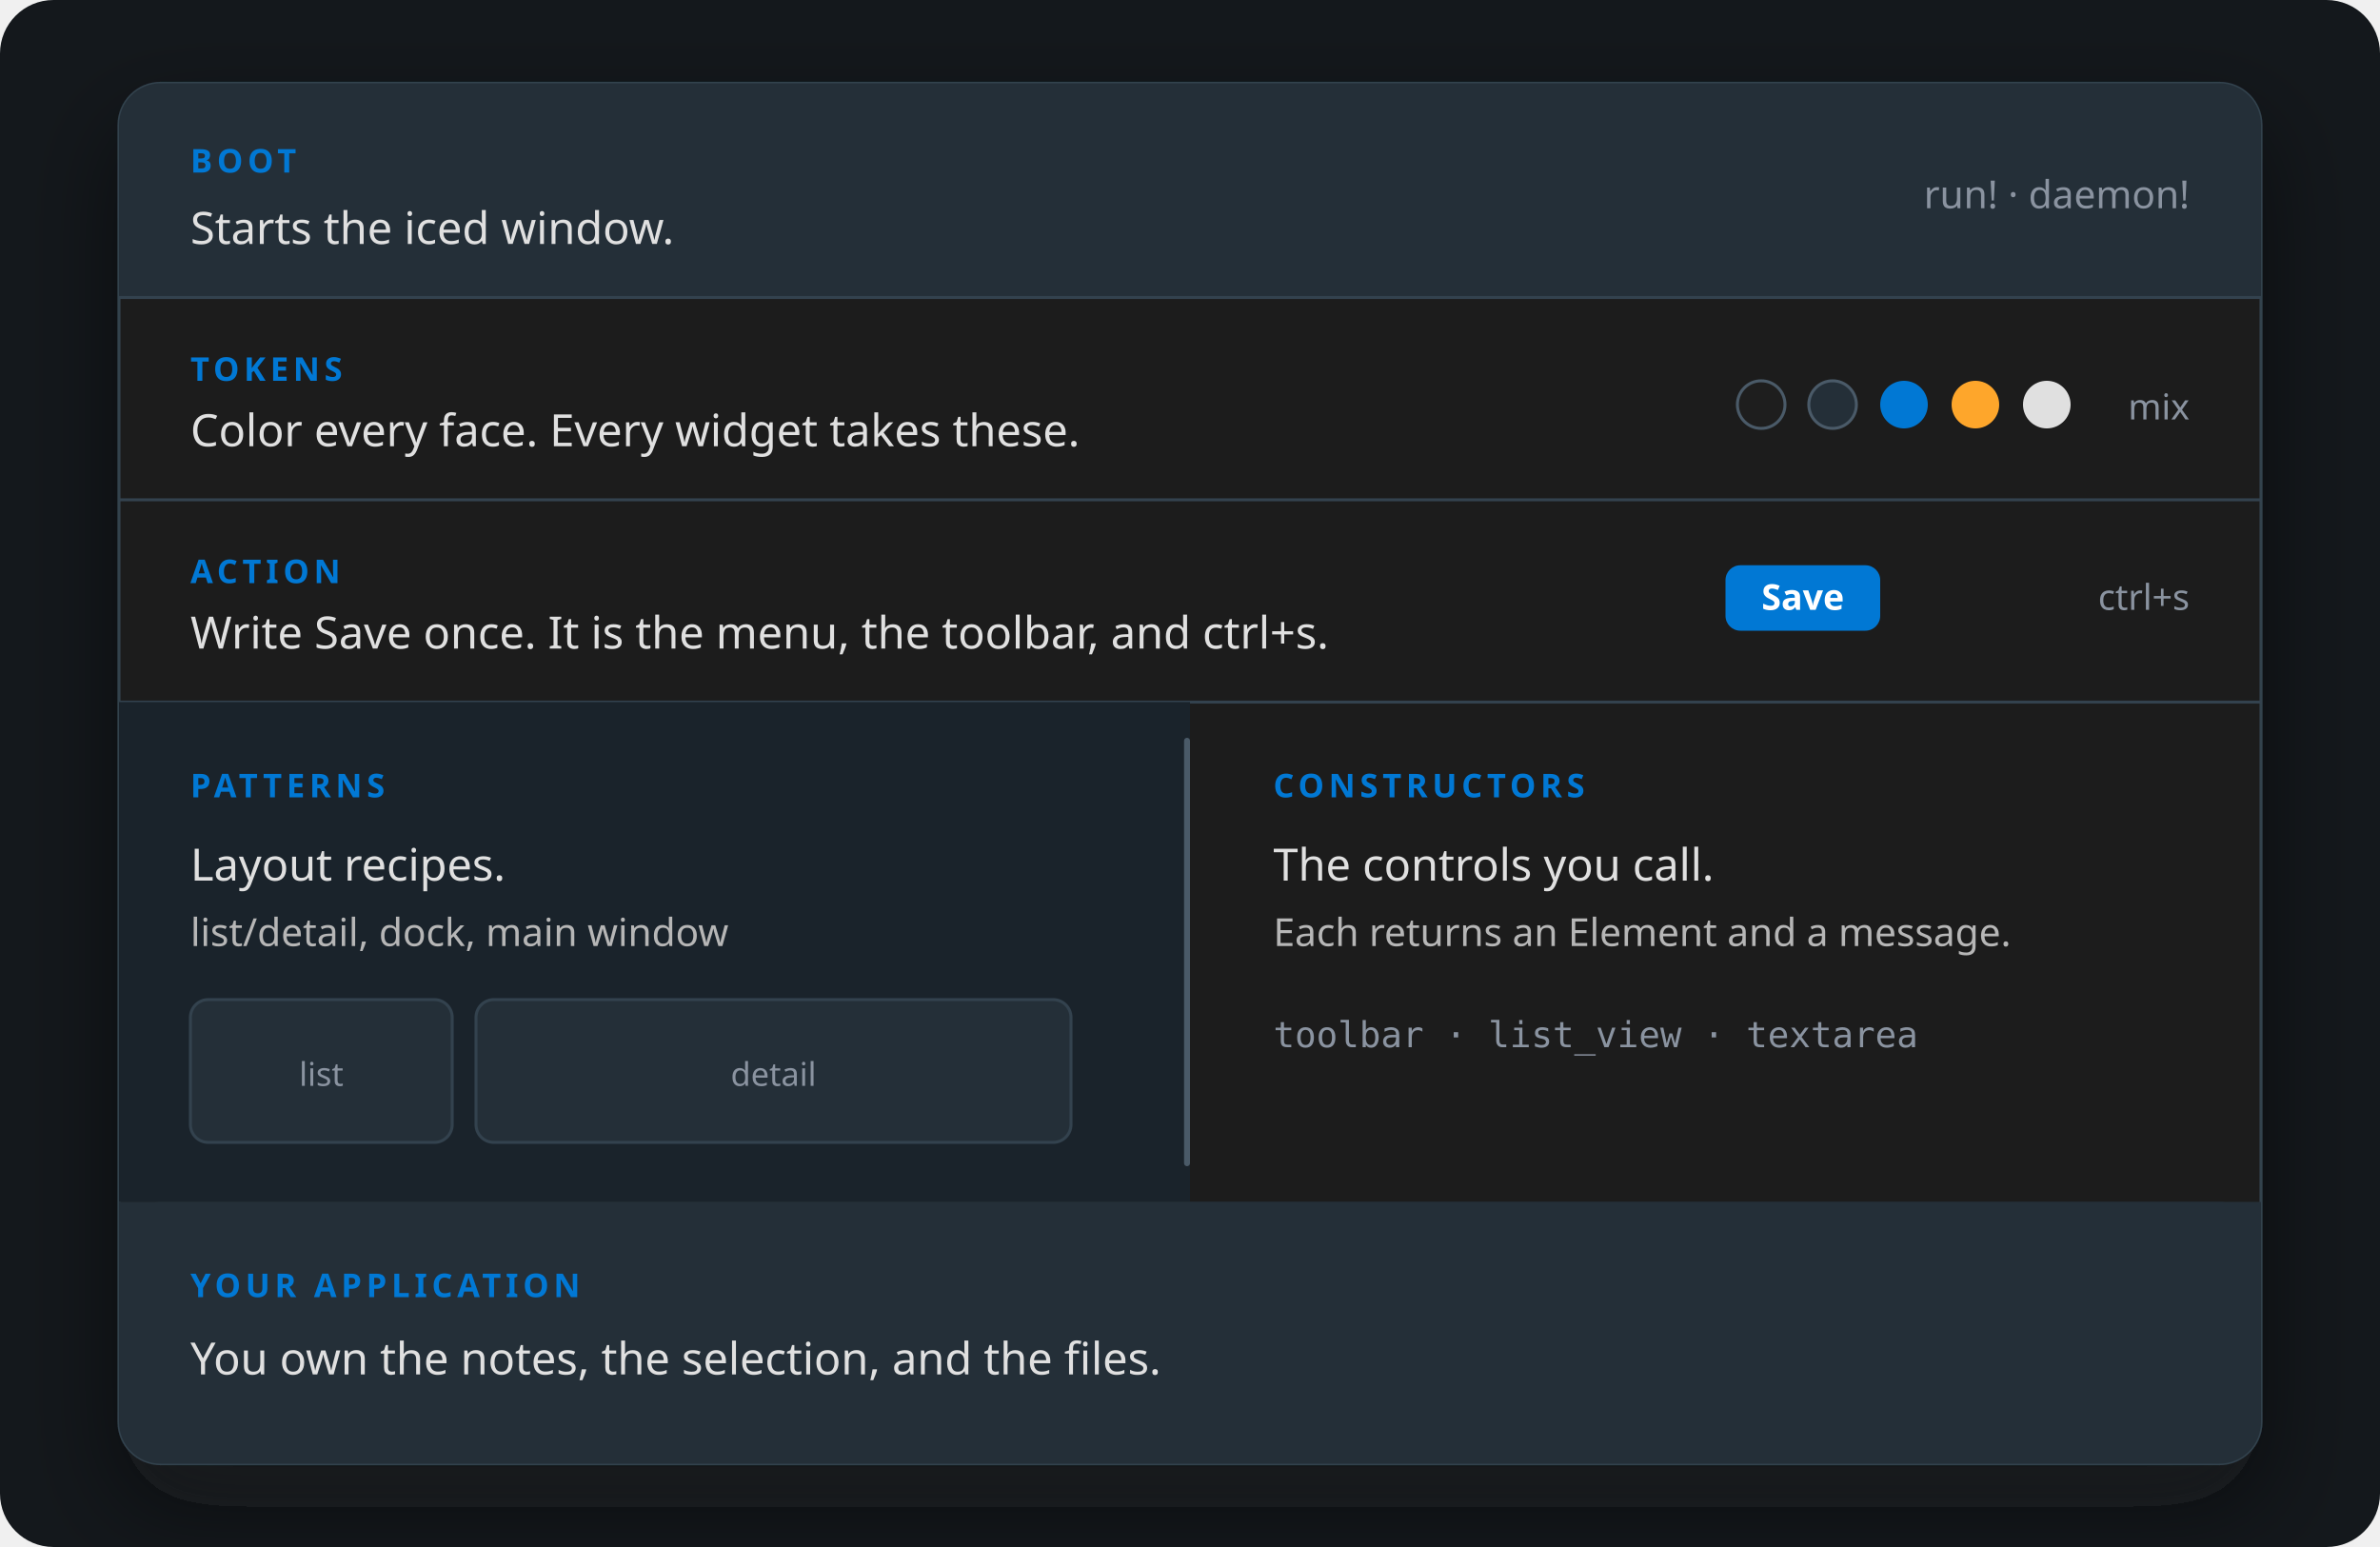
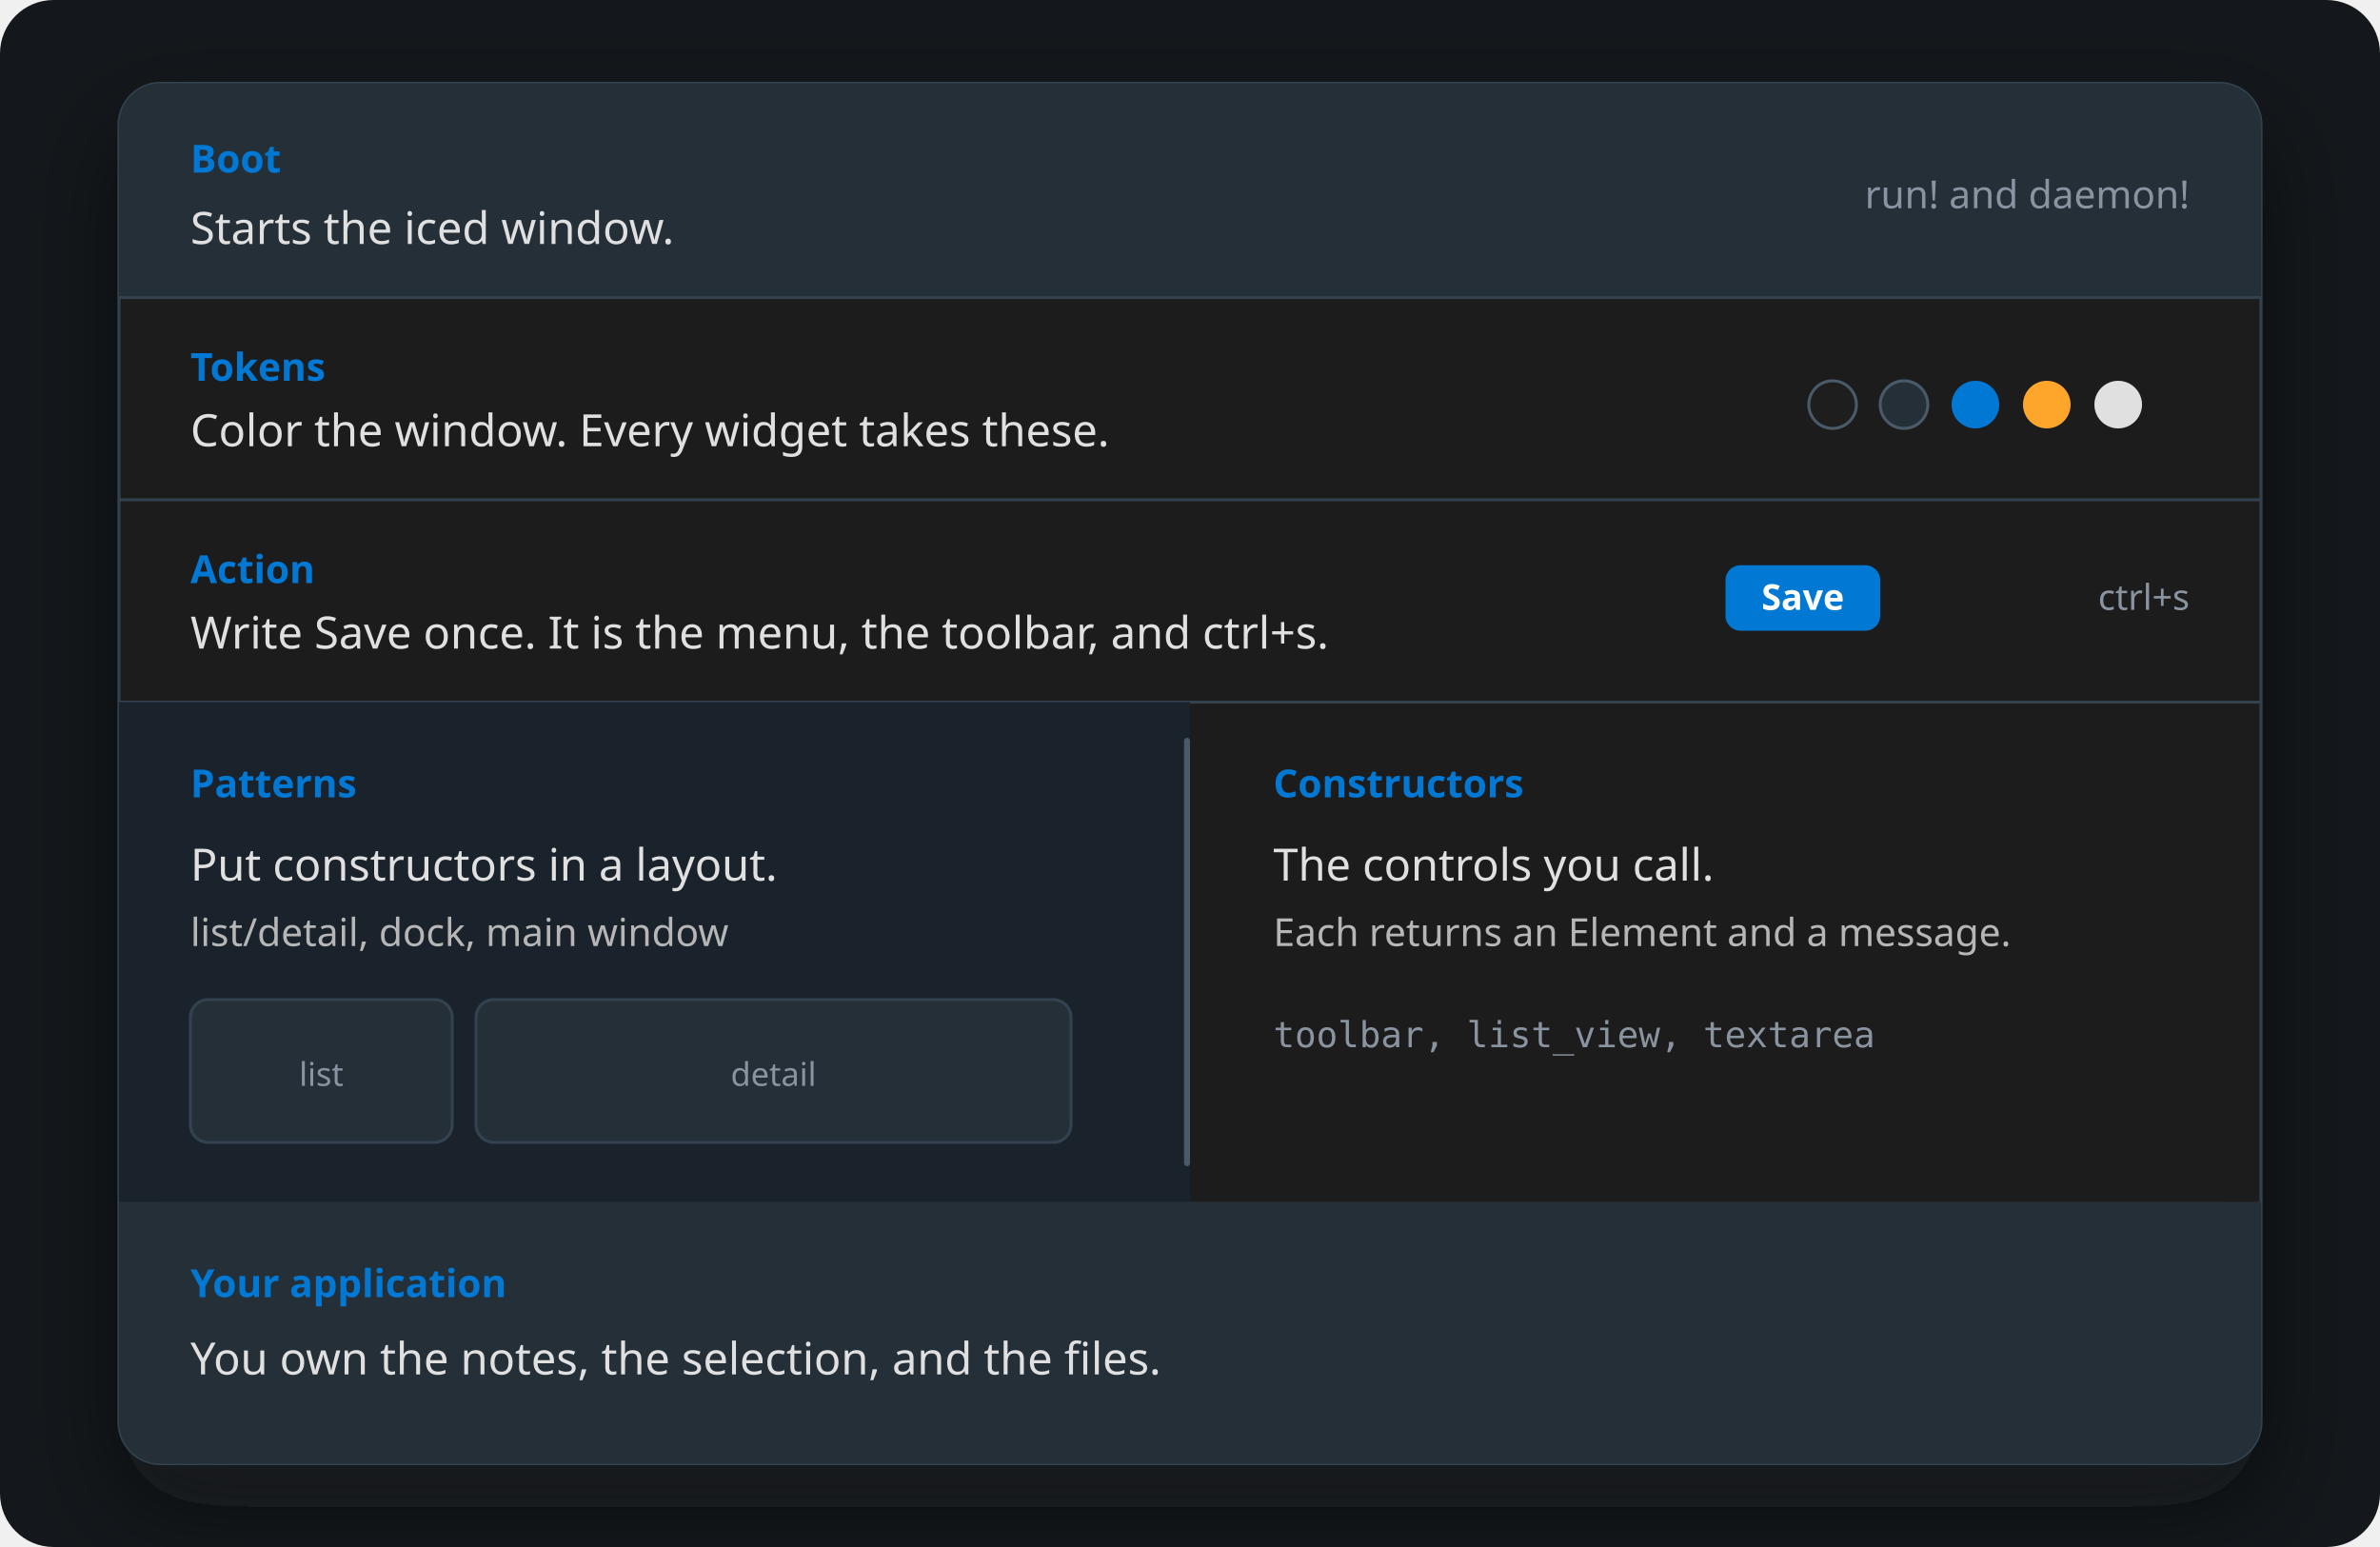
<svg xmlns="http://www.w3.org/2000/svg" viewBox="0 0 800 520" role="img" aria-labelledby="title desc">
  <defs>
    <filter id="lift" x="-6%" y="-6%" width="112%" height="116%">
      <feDropShadow dx="0" dy="14" stdDeviation="16" flood-color="#0a0c10" flood-opacity="0.5" />
    </filter>
  </defs>
  <rect width="800" height="520" rx="18" fill="#14181C" />
  <g filter="url(#lift)">
    <rect x="40" y="28" width="720" height="464" rx="14" fill="#1E1E1E" stroke="#33424E" />
  </g>
  <g font-family="ui-sans-serif, system-ui, sans-serif">
    <rect x="40" y="28" width="720" height="72" rx="14" fill="#242F38" />
    <rect x="40" y="72" width="720" height="28" fill="#242F38" />
-     <text x="64" y="58" fill="#0178D4" font-size="11" font-weight="700" letter-spacing="0.14em">BOOT</text>
+     <text x="64" y="58" fill="#0178D4" font-size="13" font-weight="600">Boot</text>
    <text x="64" y="82" fill="#E0E0E0" font-size="15">Starts the iced window.</text>
-     <text x="736" y="70" text-anchor="end" fill="#8A93A0" font-size="13">run! · daemon!</text>
+     <text x="736" y="70" text-anchor="end" fill="#8A93A0" font-size="13">run! and daemon!</text>
    <line x1="40" y1="100" x2="760" y2="100" stroke="#33424E" />
-     <text x="64" y="128" fill="#0178D4" font-size="11" font-weight="700" letter-spacing="0.14em">TOKENS</text>
-     <text x="64" y="150" fill="#E0E0E0" font-size="15">Color every face. Every widget takes these.</text>
-     <circle cx="592" cy="136" r="8" fill="#1E1E1E" stroke="#4A5A68" />
-     <circle cx="616" cy="136" r="8" fill="#242F38" stroke="#4A5A68" />
-     <circle cx="640" cy="136" r="8" fill="#0178D4" />
-     <circle cx="664" cy="136" r="8" fill="#FEA62B" />
-     <circle cx="688" cy="136" r="8" fill="#E0E0E0" />
-     <text x="736" y="141" text-anchor="end" fill="#8A93A0" font-size="12">mix</text>
+     <text x="64" y="128" fill="#0178D4" font-size="13" font-weight="600">Tokens</text>
+     <text x="64" y="150" fill="#E0E0E0" font-size="15">Color the window. Every widget takes these.</text>
+     <circle cx="616" cy="136" r="8" fill="#1E1E1E" stroke="#4A5A68" />
+     <circle cx="640" cy="136" r="8" fill="#242F38" stroke="#4A5A68" />
+     <circle cx="664" cy="136" r="8" fill="#0178D4" />
+     <circle cx="688" cy="136" r="8" fill="#FEA62B" />
+     <circle cx="712" cy="136" r="8" fill="#E0E0E0" />
    <line x1="40" y1="168" x2="760" y2="168" stroke="#33424E" />
-     <text x="64" y="196" fill="#0178D4" font-size="11" font-weight="700" letter-spacing="0.14em">ACTION</text>
+     <text x="64" y="196" fill="#0178D4" font-size="13" font-weight="600">Action</text>
    <text x="64" y="218" fill="#E0E0E0" font-size="15">Write Save once. It is the menu, the toolbar, and ctrl+s.</text>
    <rect x="580" y="190" width="52" height="22" rx="5" fill="#0178D4" />
    <text x="606" y="205" text-anchor="middle" fill="#FFFFFF" font-size="12" font-weight="600">Save</text>
    <text x="736" y="205" text-anchor="end" fill="#8A93A0" font-size="12">ctrl+s</text>
    <line x1="40" y1="236" x2="760" y2="236" stroke="#33424E" />
    <rect x="40" y="236" width="360" height="168" fill="#1A232B" />
    <rect x="398" y="248" width="2" height="144" rx="1" fill="#4A5A68" />
-     <text x="64" y="268" fill="#0178D4" font-size="11" font-weight="700" letter-spacing="0.14em">PATTERNS</text>
-     <text x="64" y="296" fill="#E0E0E0" font-size="15">Layout recipes.</text>
+     <text x="64" y="268" fill="#0178D4" font-size="13" font-weight="600">Patterns</text>
+     <text x="64" y="296" fill="#E0E0E0" font-size="15">Put constructors in a layout.</text>
    <text x="64" y="318" fill="#B6B6B6" font-size="13">list/detail, dock, main window</text>
    <rect x="64" y="336" width="88" height="48" rx="6" fill="#242F38" stroke="#33424E" />
    <rect x="160" y="336" width="200" height="48" rx="6" fill="#242F38" stroke="#33424E" />
    <text x="108" y="365" text-anchor="middle" fill="#8A93A0" font-size="11">list</text>
    <text x="260" y="365" text-anchor="middle" fill="#8A93A0" font-size="11">detail</text>
-     <text x="428" y="268" fill="#0178D4" font-size="11" font-weight="700" letter-spacing="0.14em">CONSTRUCTORS</text>
+     <text x="428" y="268" fill="#0178D4" font-size="13" font-weight="600">Constructors</text>
    <text x="428" y="296" fill="#E0E0E0" font-size="15">The controls you call.</text>
    <text x="428" y="318" fill="#B6B6B6" font-size="13">Each returns an Element and a message.</text>
-     <text x="428" y="352" fill="#8A93A0" font-family="ui-monospace, SFMono-Regular, Menlo, monospace" font-size="12">toolbar · list_view · textarea</text>
+     <text x="428" y="352" fill="#8A93A0" font-family="ui-monospace, SFMono-Regular, Menlo, monospace" font-size="12">toolbar, list_view, textarea</text>
    <rect x="40" y="404" width="720" height="88" rx="14" fill="#242F38" />
    <rect x="40" y="404" width="720" height="20" fill="#242F38" />
-     <text x="64" y="436" fill="#0178D4" font-size="11" font-weight="700" letter-spacing="0.14em">YOUR APPLICATION</text>
+     <text x="64" y="436" fill="#0178D4" font-size="13" font-weight="600">Your application</text>
    <text x="64" y="462" fill="#E0E0E0" font-size="15">You own the notes, the selection, and the files.</text>
  </g>
</svg>
